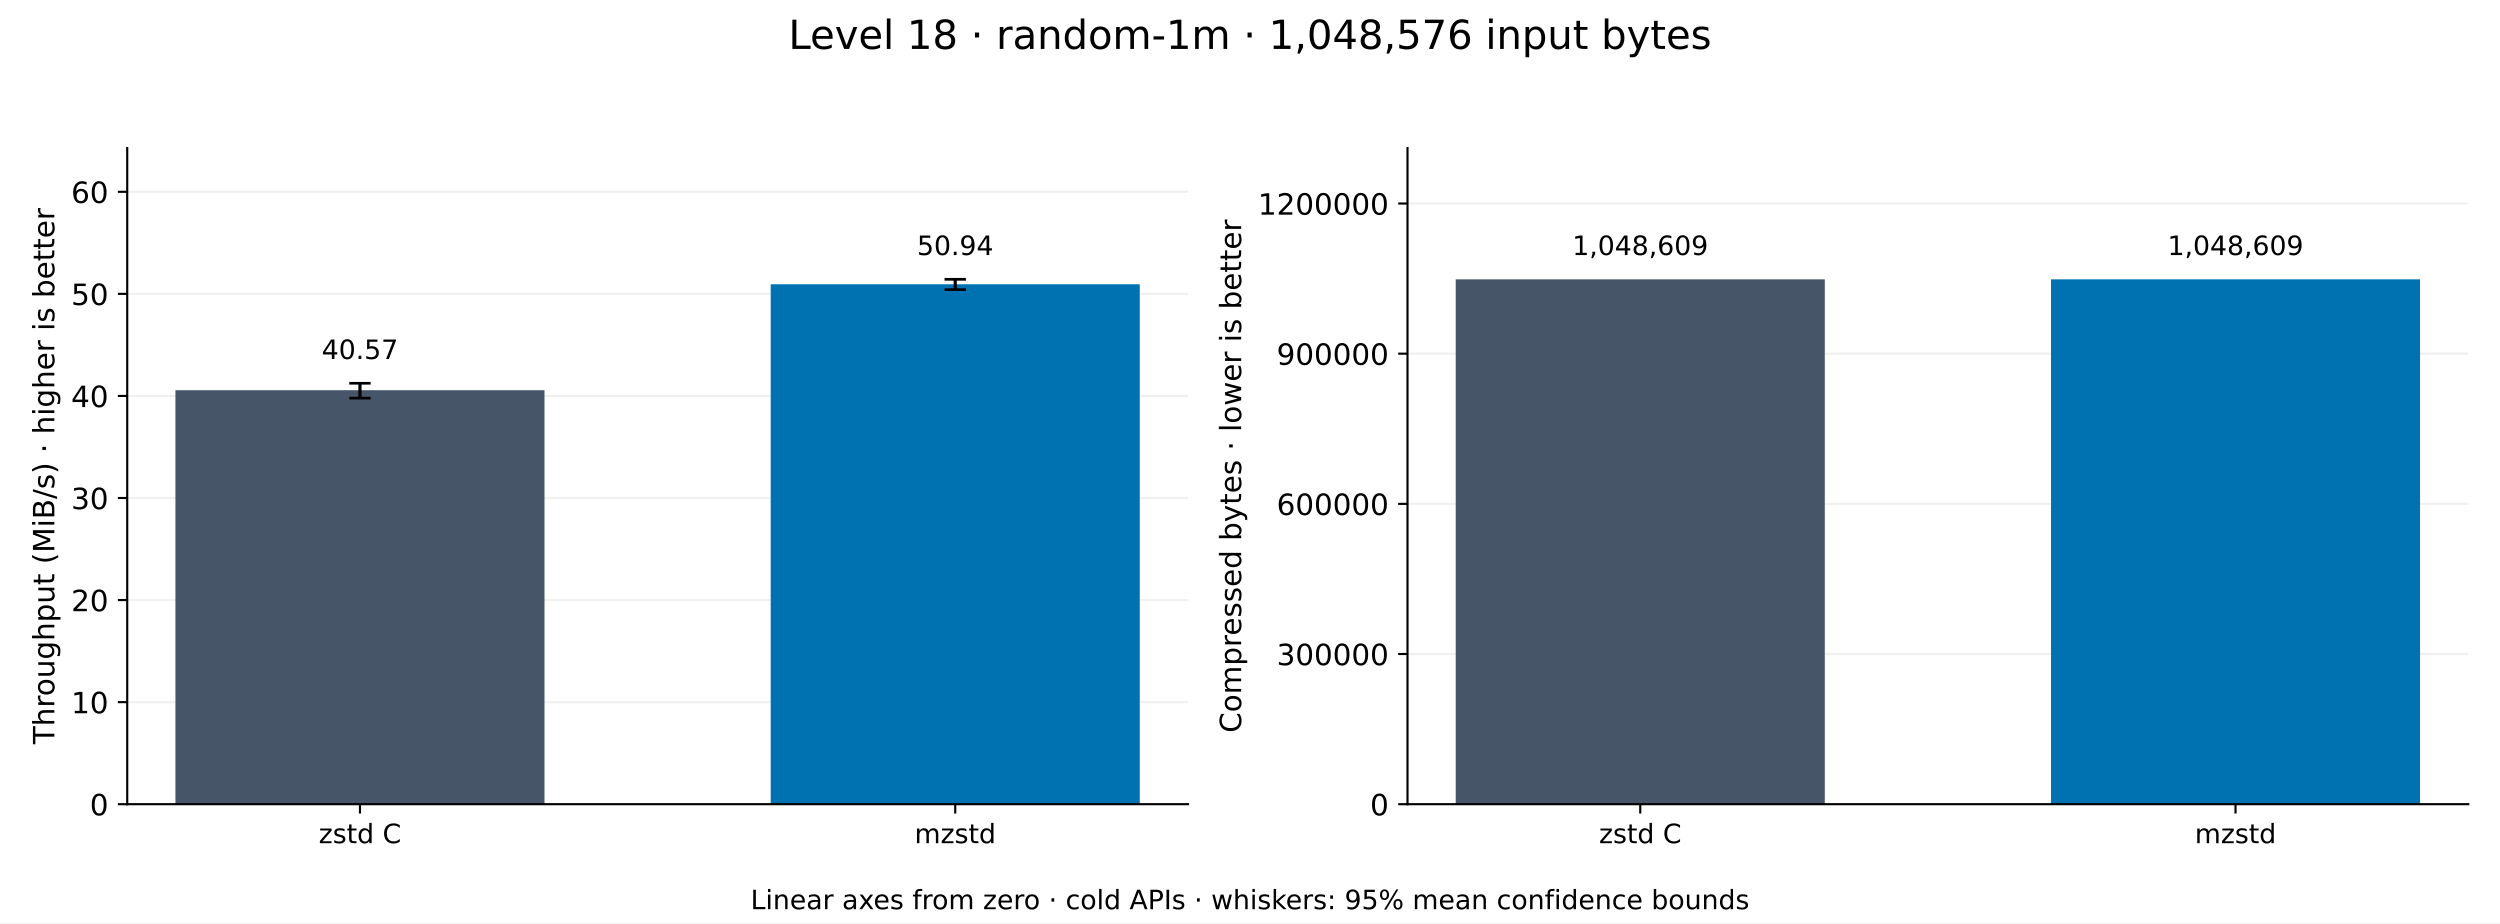
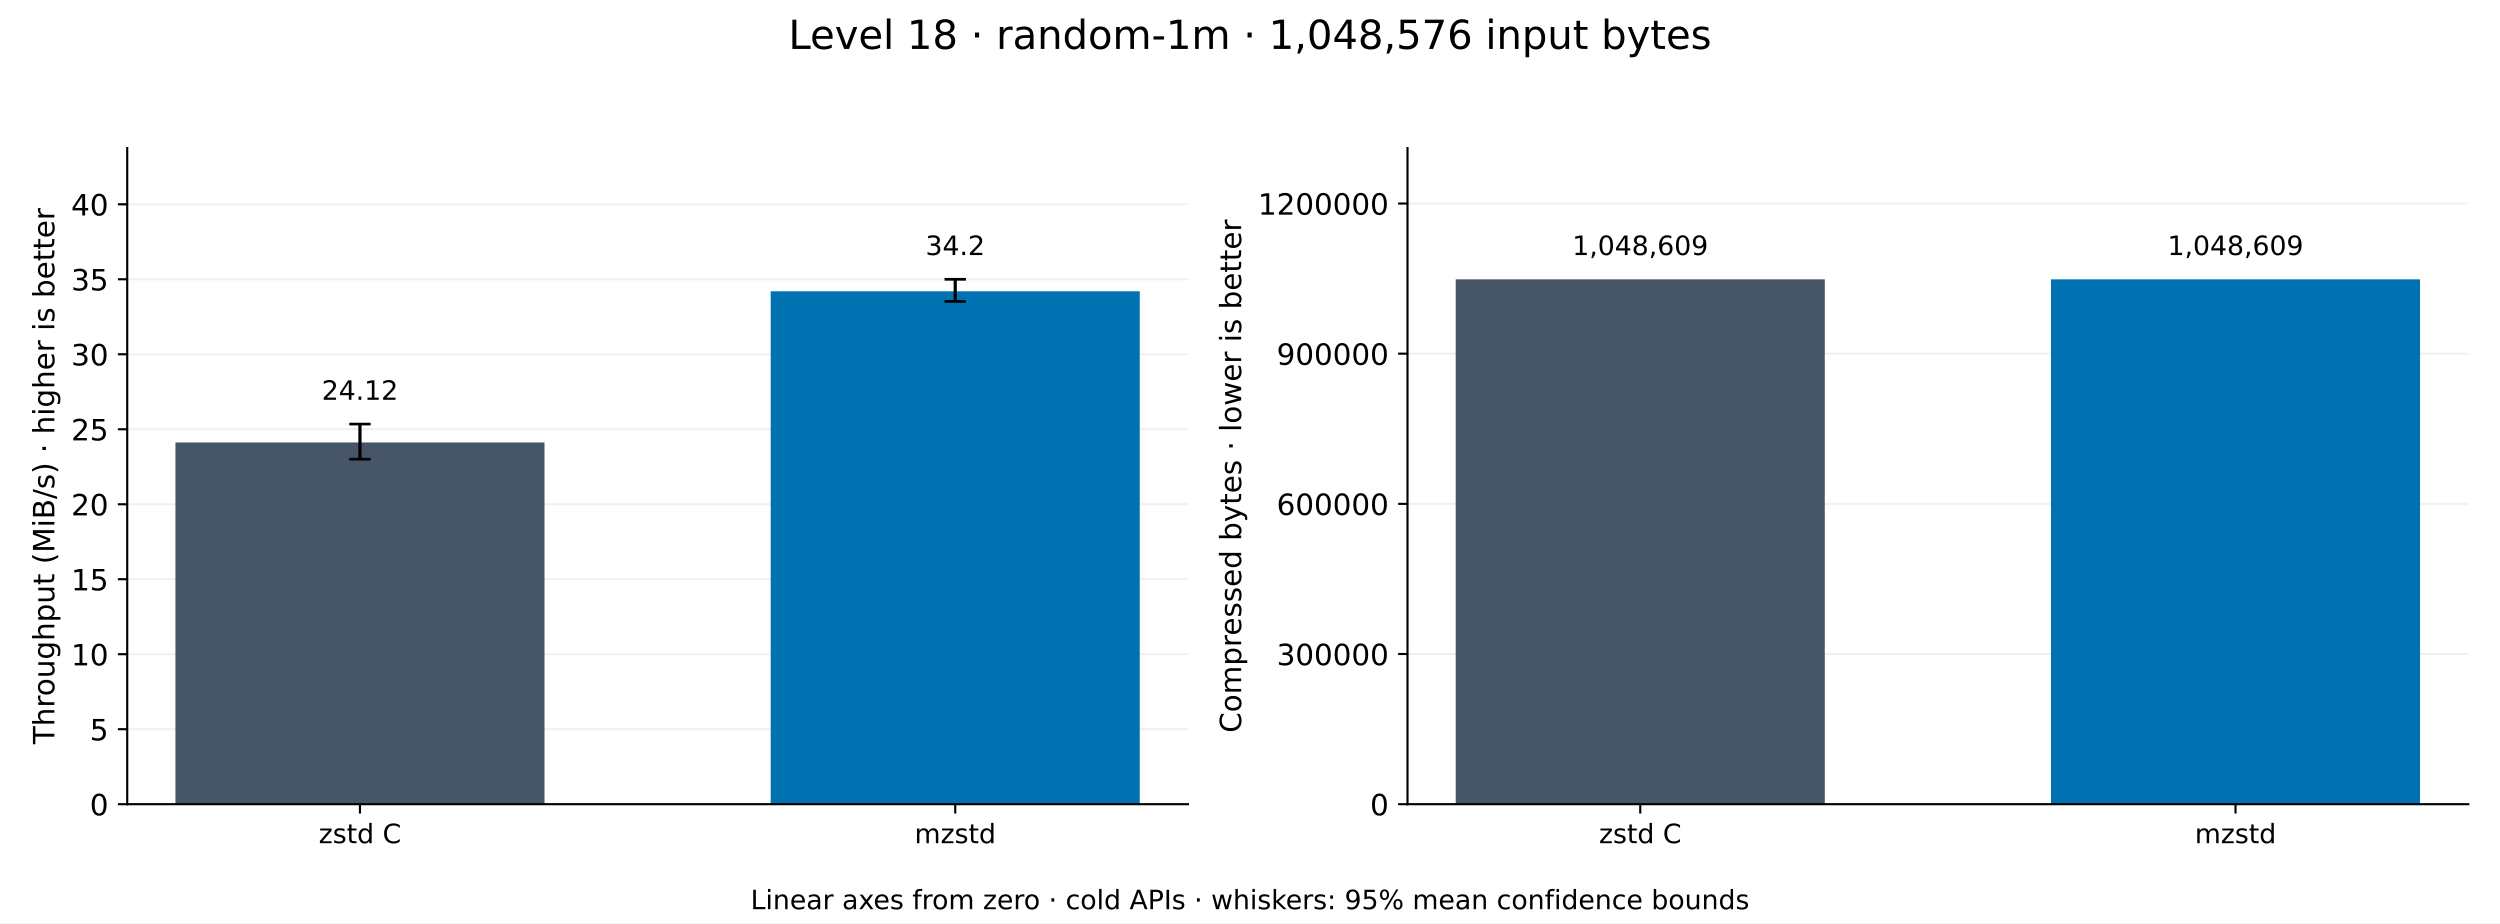
<svg xmlns="http://www.w3.org/2000/svg" xmlns:xlink="http://www.w3.org/1999/xlink" width="936pt" height="345.6pt" viewBox="0 0 936 345.6" version="1.1">
  <defs>
    <style type="text/css">*{stroke-linejoin: round; stroke-linecap: butt}</style>
  </defs>
  <g id="figure_1">
    <g id="patch_1">
      <path d="M 0 345.6 L 936 345.6 L 936 0 L 0 0 z " style="fill: #ffffff" />
    </g>
    <g id="axes_1">
      <g id="patch_2">
        <path d="M 47.63 301.088 L 444.78 301.088 L 444.78 55.44 L 47.63 55.44 z " style="fill: #ffffff" />
      </g>
      <g id="matplotlib.axis_1">
        <g id="xtick_1">
          <g id="line2d_1">
            <defs>
              <path id="mcbfd24ea1b" d="M 0 0 L 0 3.5 " style="stroke: #000000; stroke-width: 0.8" />
            </defs>
            <g>
              <use xlink:href="#mcbfd24ea1b" x="134.771" y="301.088" style="stroke: #000000; stroke-width: 0.8" />
            </g>
          </g>
          <g id="text_1">
            <text style="font-size: 10px; font-family: 'DejaVu Sans', 'Bitstream Vera Sans', 'Computer Modern Sans Serif', 'Lucida Grande', 'Verdana', 'Geneva', 'Lucid', 'Arial', 'Helvetica', 'Avant Garde', sans-serif; text-anchor: middle" x="134.771" y="315.686" transform="rotate(-0 134.7712 315.6864)">zstd C</text>
          </g>
        </g>
        <g id="xtick_2">
          <g id="line2d_2">
            <g>
              <use xlink:href="#mcbfd24ea1b" x="357.639" y="301.088" style="stroke: #000000; stroke-width: 0.8" />
            </g>
          </g>
          <g id="text_2">
            <text style="font-size: 10px; font-family: 'DejaVu Sans', 'Bitstream Vera Sans', 'Computer Modern Sans Serif', 'Lucida Grande', 'Verdana', 'Geneva', 'Lucid', 'Arial', 'Helvetica', 'Avant Garde', sans-serif; text-anchor: middle" x="357.639" y="315.686" transform="rotate(-0 357.6388 315.6864)">mzstd</text>
          </g>
        </g>
      </g>
      <g id="matplotlib.axis_2">
        <g id="ytick_1">
          <g id="line2d_3">
            <path d="M 47.63 301.088 L 444.78 301.088 " clip-path="url(#pbdffe51d3f)" style="fill: none; stroke: #b0b0b0; stroke-opacity: 0.18; stroke-width: 0.8; stroke-linecap: square" />
          </g>
          <g id="line2d_4">
            <defs>
              <path id="m862e928616" d="M 0 0 L -3.5 0 " style="stroke: #000000; stroke-width: 0.8" />
            </defs>
            <g>
              <use xlink:href="#m862e928616" x="47.63" y="301.088" style="stroke: #000000; stroke-width: 0.8" />
            </g>
          </g>
          <g id="text_3">
            <text style="font-size: 11px; font-family: 'DejaVu Sans', 'Bitstream Vera Sans', 'Computer Modern Sans Serif', 'Lucida Grande', 'Verdana', 'Geneva', 'Lucid', 'Arial', 'Helvetica', 'Avant Garde', sans-serif; text-anchor: end" x="40.63" y="305.267" transform="rotate(-0 40.63 305.2671)">0</text>
          </g>
        </g>
        <g id="ytick_2">
          <g id="line2d_5">
-             <path d="M 47.63 262.876 L 444.78 262.876 " clip-path="url(#pbdffe51d3f)" style="fill: none; stroke: #b0b0b0; stroke-opacity: 0.18; stroke-width: 0.8; stroke-linecap: square" />
+             <path d="M 47.63 273.013 L 444.78 273.013 " clip-path="url(#pbdffe51d3f)" style="fill: none; stroke: #b0b0b0; stroke-opacity: 0.18; stroke-width: 0.8; stroke-linecap: square" />
          </g>
          <g id="line2d_6">
            <g>
-               <use xlink:href="#m862e928616" x="47.63" y="262.876" style="stroke: #000000; stroke-width: 0.8" />
+               <use xlink:href="#m862e928616" x="47.63" y="273.013" style="stroke: #000000; stroke-width: 0.8" />
            </g>
          </g>
          <g id="text_4">
-             <text style="font-size: 11px; font-family: 'DejaVu Sans', 'Bitstream Vera Sans', 'Computer Modern Sans Serif', 'Lucida Grande', 'Verdana', 'Geneva', 'Lucid', 'Arial', 'Helvetica', 'Avant Garde', sans-serif; text-anchor: end" x="40.63" y="267.055" transform="rotate(-0 40.63 267.0551)">10</text>
+             <text style="font-size: 11px; font-family: 'DejaVu Sans', 'Bitstream Vera Sans', 'Computer Modern Sans Serif', 'Lucida Grande', 'Verdana', 'Geneva', 'Lucid', 'Arial', 'Helvetica', 'Avant Garde', sans-serif; text-anchor: end" x="40.63" y="277.192" transform="rotate(-0 40.63 277.1923)">5</text>
          </g>
        </g>
        <g id="ytick_3">
          <g id="line2d_7">
-             <path d="M 47.63 224.664 L 444.78 224.664 " clip-path="url(#pbdffe51d3f)" style="fill: none; stroke: #b0b0b0; stroke-opacity: 0.18; stroke-width: 0.8; stroke-linecap: square" />
+             <path d="M 47.63 244.938 L 444.78 244.938 " clip-path="url(#pbdffe51d3f)" style="fill: none; stroke: #b0b0b0; stroke-opacity: 0.18; stroke-width: 0.8; stroke-linecap: square" />
          </g>
          <g id="line2d_8">
            <g>
-               <use xlink:href="#m862e928616" x="47.63" y="224.664" style="stroke: #000000; stroke-width: 0.8" />
+               <use xlink:href="#m862e928616" x="47.63" y="244.938" style="stroke: #000000; stroke-width: 0.8" />
            </g>
          </g>
          <g id="text_5">
-             <text style="font-size: 11px; font-family: 'DejaVu Sans', 'Bitstream Vera Sans', 'Computer Modern Sans Serif', 'Lucida Grande', 'Verdana', 'Geneva', 'Lucid', 'Arial', 'Helvetica', 'Avant Garde', sans-serif; text-anchor: end" x="40.63" y="228.843" transform="rotate(-0 40.63 228.843)">20</text>
+             <text style="font-size: 11px; font-family: 'DejaVu Sans', 'Bitstream Vera Sans', 'Computer Modern Sans Serif', 'Lucida Grande', 'Verdana', 'Geneva', 'Lucid', 'Arial', 'Helvetica', 'Avant Garde', sans-serif; text-anchor: end" x="40.63" y="249.117" transform="rotate(-0 40.63 249.1174)">10</text>
          </g>
        </g>
        <g id="ytick_4">
          <g id="line2d_9">
-             <path d="M 47.63 186.452 L 444.78 186.452 " clip-path="url(#pbdffe51d3f)" style="fill: none; stroke: #b0b0b0; stroke-opacity: 0.18; stroke-width: 0.8; stroke-linecap: square" />
+             <path d="M 47.63 216.863 L 444.78 216.863 " clip-path="url(#pbdffe51d3f)" style="fill: none; stroke: #b0b0b0; stroke-opacity: 0.18; stroke-width: 0.8; stroke-linecap: square" />
          </g>
          <g id="line2d_10">
            <g>
-               <use xlink:href="#m862e928616" x="47.63" y="186.452" style="stroke: #000000; stroke-width: 0.8" />
+               <use xlink:href="#m862e928616" x="47.63" y="216.863" style="stroke: #000000; stroke-width: 0.8" />
            </g>
          </g>
          <g id="text_6">
-             <text style="font-size: 11px; font-family: 'DejaVu Sans', 'Bitstream Vera Sans', 'Computer Modern Sans Serif', 'Lucida Grande', 'Verdana', 'Geneva', 'Lucid', 'Arial', 'Helvetica', 'Avant Garde', sans-serif; text-anchor: end" x="40.63" y="190.631" transform="rotate(-0 40.63 190.6309)">30</text>
+             <text style="font-size: 11px; font-family: 'DejaVu Sans', 'Bitstream Vera Sans', 'Computer Modern Sans Serif', 'Lucida Grande', 'Verdana', 'Geneva', 'Lucid', 'Arial', 'Helvetica', 'Avant Garde', sans-serif; text-anchor: end" x="40.63" y="221.042" transform="rotate(-0 40.63 221.0425)">15</text>
          </g>
        </g>
        <g id="ytick_5">
          <g id="line2d_11">
-             <path d="M 47.63 148.24 L 444.78 148.24 " clip-path="url(#pbdffe51d3f)" style="fill: none; stroke: #b0b0b0; stroke-opacity: 0.18; stroke-width: 0.8; stroke-linecap: square" />
+             <path d="M 47.63 188.788 L 444.78 188.788 " clip-path="url(#pbdffe51d3f)" style="fill: none; stroke: #b0b0b0; stroke-opacity: 0.18; stroke-width: 0.8; stroke-linecap: square" />
          </g>
          <g id="line2d_12">
            <g>
-               <use xlink:href="#m862e928616" x="47.63" y="148.24" style="stroke: #000000; stroke-width: 0.8" />
+               <use xlink:href="#m862e928616" x="47.63" y="188.788" style="stroke: #000000; stroke-width: 0.8" />
            </g>
          </g>
          <g id="text_7">
-             <text style="font-size: 11px; font-family: 'DejaVu Sans', 'Bitstream Vera Sans', 'Computer Modern Sans Serif', 'Lucida Grande', 'Verdana', 'Geneva', 'Lucid', 'Arial', 'Helvetica', 'Avant Garde', sans-serif; text-anchor: end" x="40.63" y="152.419" transform="rotate(-0 40.63 152.4188)">40</text>
+             <text style="font-size: 11px; font-family: 'DejaVu Sans', 'Bitstream Vera Sans', 'Computer Modern Sans Serif', 'Lucida Grande', 'Verdana', 'Geneva', 'Lucid', 'Arial', 'Helvetica', 'Avant Garde', sans-serif; text-anchor: end" x="40.63" y="192.968" transform="rotate(-0 40.63 192.9676)">20</text>
          </g>
        </g>
        <g id="ytick_6">
          <g id="line2d_13">
-             <path d="M 47.63 110.028 L 444.78 110.028 " clip-path="url(#pbdffe51d3f)" style="fill: none; stroke: #b0b0b0; stroke-opacity: 0.18; stroke-width: 0.8; stroke-linecap: square" />
+             <path d="M 47.63 160.714 L 444.78 160.714 " clip-path="url(#pbdffe51d3f)" style="fill: none; stroke: #b0b0b0; stroke-opacity: 0.18; stroke-width: 0.8; stroke-linecap: square" />
          </g>
          <g id="line2d_14">
            <g>
-               <use xlink:href="#m862e928616" x="47.63" y="110.028" style="stroke: #000000; stroke-width: 0.8" />
+               <use xlink:href="#m862e928616" x="47.63" y="160.714" style="stroke: #000000; stroke-width: 0.8" />
            </g>
          </g>
          <g id="text_8">
-             <text style="font-size: 11px; font-family: 'DejaVu Sans', 'Bitstream Vera Sans', 'Computer Modern Sans Serif', 'Lucida Grande', 'Verdana', 'Geneva', 'Lucid', 'Arial', 'Helvetica', 'Avant Garde', sans-serif; text-anchor: end" x="40.63" y="114.207" transform="rotate(-0 40.63 114.2068)">50</text>
+             <text style="font-size: 11px; font-family: 'DejaVu Sans', 'Bitstream Vera Sans', 'Computer Modern Sans Serif', 'Lucida Grande', 'Verdana', 'Geneva', 'Lucid', 'Arial', 'Helvetica', 'Avant Garde', sans-serif; text-anchor: end" x="40.63" y="164.893" transform="rotate(-0 40.63 164.8927)">25</text>
          </g>
        </g>
        <g id="ytick_7">
          <g id="line2d_15">
-             <path d="M 47.63 71.816 L 444.78 71.816 " clip-path="url(#pbdffe51d3f)" style="fill: none; stroke: #b0b0b0; stroke-opacity: 0.18; stroke-width: 0.8; stroke-linecap: square" />
+             <path d="M 47.63 132.639 L 444.78 132.639 " clip-path="url(#pbdffe51d3f)" style="fill: none; stroke: #b0b0b0; stroke-opacity: 0.18; stroke-width: 0.8; stroke-linecap: square" />
          </g>
          <g id="line2d_16">
            <g>
-               <use xlink:href="#m862e928616" x="47.63" y="71.816" style="stroke: #000000; stroke-width: 0.8" />
+               <use xlink:href="#m862e928616" x="47.63" y="132.639" style="stroke: #000000; stroke-width: 0.8" />
            </g>
          </g>
          <g id="text_9">
-             <text style="font-size: 11px; font-family: 'DejaVu Sans', 'Bitstream Vera Sans', 'Computer Modern Sans Serif', 'Lucida Grande', 'Verdana', 'Geneva', 'Lucid', 'Arial', 'Helvetica', 'Avant Garde', sans-serif; text-anchor: end" x="40.63" y="75.995" transform="rotate(-0 40.63 75.99469)">60</text>
-           </g>
-         </g>
-         <g id="text_10">
+             <text style="font-size: 11px; font-family: 'DejaVu Sans', 'Bitstream Vera Sans', 'Computer Modern Sans Serif', 'Lucida Grande', 'Verdana', 'Geneva', 'Lucid', 'Arial', 'Helvetica', 'Avant Garde', sans-serif; text-anchor: end" x="40.63" y="136.818" transform="rotate(-0 40.63 136.8178)">30</text>
+           </g>
+         </g>
+         <g id="ytick_8">
+           <g id="line2d_17">
+             <path d="M 47.63 104.564 L 444.78 104.564 " clip-path="url(#pbdffe51d3f)" style="fill: none; stroke: #b0b0b0; stroke-opacity: 0.18; stroke-width: 0.8; stroke-linecap: square" />
+           </g>
+           <g id="line2d_18">
+             <g>
+               <use xlink:href="#m862e928616" x="47.63" y="104.564" style="stroke: #000000; stroke-width: 0.8" />
+             </g>
+           </g>
+           <g id="text_10">
+             <text style="font-size: 11px; font-family: 'DejaVu Sans', 'Bitstream Vera Sans', 'Computer Modern Sans Serif', 'Lucida Grande', 'Verdana', 'Geneva', 'Lucid', 'Arial', 'Helvetica', 'Avant Garde', sans-serif; text-anchor: end" x="40.63" y="108.743" transform="rotate(-0 40.63 108.743)">35</text>
+           </g>
+         </g>
+         <g id="ytick_9">
+           <g id="line2d_19">
+             <path d="M 47.63 76.489 L 444.78 76.489 " clip-path="url(#pbdffe51d3f)" style="fill: none; stroke: #b0b0b0; stroke-opacity: 0.18; stroke-width: 0.8; stroke-linecap: square" />
+           </g>
+           <g id="line2d_20">
+             <g>
+               <use xlink:href="#m862e928616" x="47.63" y="76.489" style="stroke: #000000; stroke-width: 0.8" />
+             </g>
+           </g>
+           <g id="text_11">
+             <text style="font-size: 11px; font-family: 'DejaVu Sans', 'Bitstream Vera Sans', 'Computer Modern Sans Serif', 'Lucida Grande', 'Verdana', 'Geneva', 'Lucid', 'Arial', 'Helvetica', 'Avant Garde', sans-serif; text-anchor: end" x="40.63" y="80.668" transform="rotate(-0 40.63 80.66808)">40</text>
+           </g>
+         </g>
+         <g id="text_12">
          <text style="font-size: 11px; font-family: 'DejaVu Sans', 'Bitstream Vera Sans', 'Computer Modern Sans Serif', 'Lucida Grande', 'Verdana', 'Geneva', 'Lucid', 'Arial', 'Helvetica', 'Avant Garde', sans-serif; text-anchor: middle" x="20.345" y="178.264" transform="rotate(-90 20.34484 178.264)">Throughput (MiB/s) · higher is better</text>
        </g>
      </g>
      <g id="patch_3">
-         <path d="M 65.682 301.088 L 203.86 301.088 L 203.86 146.08 L 65.682 146.08 z " clip-path="url(#pbdffe51d3f)" style="fill: #475569" />
+         <path d="M 65.682 301.088 L 203.86 301.088 L 203.86 165.667 L 65.682 165.667 z " clip-path="url(#pbdffe51d3f)" style="fill: #475569" />
      </g>
      <g id="patch_4">
-         <path d="M 288.55 301.088 L 426.728 301.088 L 426.728 106.435 L 288.55 106.435 z " clip-path="url(#pbdffe51d3f)" style="fill: #0072b2" />
+         <path d="M 288.55 301.088 L 426.728 301.088 L 426.728 109.04 L 288.55 109.04 z " clip-path="url(#pbdffe51d3f)" style="fill: #0072b2" />
      </g>
      <g id="LineCollection_1">
-         <path d="M 134.771 149.066 L 134.771 143.499 " clip-path="url(#pbdffe51d3f)" style="fill: none; stroke: #000000; stroke-width: 1.2" />
-         <path d="M 357.639 108.436 L 357.639 104.57 " clip-path="url(#pbdffe51d3f)" style="fill: none; stroke: #000000; stroke-width: 1.2" />
-       </g>
-       <g id="line2d_17">
+         <path d="M 134.771 171.922 L 134.771 158.769 " clip-path="url(#pbdffe51d3f)" style="fill: none; stroke: #000000; stroke-width: 1.2" />
+         <path d="M 357.639 112.864 L 357.639 104.57 " clip-path="url(#pbdffe51d3f)" style="fill: none; stroke: #000000; stroke-width: 1.2" />
+       </g>
+       <g id="line2d_21">
        <defs>
          <path id="mf7f69e77f0" d="M 4 0 L -4 -0 " style="stroke: #000000" />
        </defs>
        <g clip-path="url(#pbdffe51d3f)">
-           <use xlink:href="#mf7f69e77f0" x="134.771" y="149.066" style="fill: #1f77b4; stroke: #000000" />
-           <use xlink:href="#mf7f69e77f0" x="357.639" y="108.436" style="fill: #1f77b4; stroke: #000000" />
-         </g>
-       </g>
-       <g id="line2d_18">
+           <use xlink:href="#mf7f69e77f0" x="134.771" y="171.922" style="fill: #1f77b4; stroke: #000000" />
+           <use xlink:href="#mf7f69e77f0" x="357.639" y="112.864" style="fill: #1f77b4; stroke: #000000" />
+         </g>
+       </g>
+       <g id="line2d_22">
        <g clip-path="url(#pbdffe51d3f)">
-           <use xlink:href="#mf7f69e77f0" x="134.771" y="143.499" style="fill: #1f77b4; stroke: #000000" />
+           <use xlink:href="#mf7f69e77f0" x="134.771" y="158.769" style="fill: #1f77b4; stroke: #000000" />
          <use xlink:href="#mf7f69e77f0" x="357.639" y="104.57" style="fill: #1f77b4; stroke: #000000" />
        </g>
      </g>
      <g id="patch_5">
        <path d="M 47.63 301.088 L 47.63 55.44 " style="fill: none; stroke: #000000; stroke-width: 0.8; stroke-linejoin: miter; stroke-linecap: square" />
      </g>
      <g id="patch_6">
        <path d="M 47.63 301.088 L 444.78 301.088 " style="fill: none; stroke: #000000; stroke-width: 0.8; stroke-linejoin: miter; stroke-linecap: square" />
      </g>
-       <g id="text_11">
+       <g id="text_13">
        <g id="patch_7">
-           <path d="M 119.457 137.499 L 150.085 137.499 L 150.085 125.821 L 119.457 125.821 z " style="fill: #ffffff; opacity: 0.9" />
-         </g>
-         <text style="font-size: 10px; font-family: 'DejaVu Sans', 'Bitstream Vera Sans', 'Computer Modern Sans Serif', 'Lucida Grande', 'Verdana', 'Geneva', 'Lucid', 'Arial', 'Helvetica', 'Avant Garde', sans-serif; text-anchor: middle" x="134.771" y="134.42" transform="rotate(-0 134.7712 134.4195)">40.57</text>
-       </g>
-       <g id="text_12">
+           <path d="M 119.457 152.769 L 150.085 152.769 L 150.085 141.091 L 119.457 141.091 z " style="fill: #ffffff; opacity: 0.9" />
+         </g>
+         <text style="font-size: 10px; font-family: 'DejaVu Sans', 'Bitstream Vera Sans', 'Computer Modern Sans Serif', 'Lucida Grande', 'Verdana', 'Geneva', 'Lucid', 'Arial', 'Helvetica', 'Avant Garde', sans-serif; text-anchor: middle" x="134.771" y="149.689" transform="rotate(-0 134.7712 149.6894)">24.12</text>
+       </g>
+       <g id="text_14">
        <g id="patch_8">
-           <path d="M 342.325 98.57 L 372.953 98.57 L 372.953 86.891 L 342.325 86.891 z " style="fill: #ffffff; opacity: 0.9" />
-         </g>
-         <text style="font-size: 10px; font-family: 'DejaVu Sans', 'Bitstream Vera Sans', 'Computer Modern Sans Serif', 'Lucida Grande', 'Verdana', 'Geneva', 'Lucid', 'Arial', 'Helvetica', 'Avant Garde', sans-serif; text-anchor: middle" x="357.639" y="95.49" transform="rotate(-0 357.6388 95.48991)">50.94</text>
+           <path d="M 345.506 98.57 L 369.772 98.57 L 369.772 86.891 L 345.506 86.891 z " style="fill: #ffffff; opacity: 0.9" />
+         </g>
+         <text style="font-size: 10px; font-family: 'DejaVu Sans', 'Bitstream Vera Sans', 'Computer Modern Sans Serif', 'Lucida Grande', 'Verdana', 'Geneva', 'Lucid', 'Arial', 'Helvetica', 'Avant Garde', sans-serif; text-anchor: middle" x="357.639" y="95.49" transform="rotate(-0 357.6388 95.48991)">34.2</text>
      </g>
    </g>
    <g id="axes_2">
      <g id="patch_9">
        <path d="M 526.97 301.088 L 924.12 301.088 L 924.12 55.44 L 526.97 55.44 z " style="fill: #ffffff" />
      </g>
      <g id="matplotlib.axis_3">
        <g id="xtick_3">
-           <g id="line2d_19">
+           <g id="line2d_23">
            <g>
              <use xlink:href="#mcbfd24ea1b" x="614.111" y="301.088" style="stroke: #000000; stroke-width: 0.8" />
            </g>
          </g>
-           <g id="text_13">
+           <g id="text_15">
            <text style="font-size: 10px; font-family: 'DejaVu Sans', 'Bitstream Vera Sans', 'Computer Modern Sans Serif', 'Lucida Grande', 'Verdana', 'Geneva', 'Lucid', 'Arial', 'Helvetica', 'Avant Garde', sans-serif; text-anchor: middle" x="614.111" y="315.686" transform="rotate(-0 614.1112 315.6864)">zstd C</text>
          </g>
        </g>
        <g id="xtick_4">
-           <g id="line2d_20">
+           <g id="line2d_24">
            <g>
              <use xlink:href="#mcbfd24ea1b" x="836.979" y="301.088" style="stroke: #000000; stroke-width: 0.8" />
            </g>
          </g>
-           <g id="text_14">
+           <g id="text_16">
            <text style="font-size: 10px; font-family: 'DejaVu Sans', 'Bitstream Vera Sans', 'Computer Modern Sans Serif', 'Lucida Grande', 'Verdana', 'Geneva', 'Lucid', 'Arial', 'Helvetica', 'Avant Garde', sans-serif; text-anchor: middle" x="836.979" y="315.686" transform="rotate(-0 836.9788 315.6864)">mzstd</text>
          </g>
        </g>
      </g>
      <g id="matplotlib.axis_4">
-         <g id="ytick_8">
-           <g id="line2d_21">
-             <path d="M 526.97 301.088 L 924.12 301.088 " clip-path="url(#p28f1f4fded)" style="fill: none; stroke: #b0b0b0; stroke-opacity: 0.18; stroke-width: 0.8; stroke-linecap: square" />
-           </g>
-           <g id="line2d_22">
-             <g>
-               <use xlink:href="#m862e928616" x="526.97" y="301.088" style="stroke: #000000; stroke-width: 0.8" />
-             </g>
-           </g>
-           <g id="text_15">
-             <text style="font-size: 11px; font-family: 'DejaVu Sans', 'Bitstream Vera Sans', 'Computer Modern Sans Serif', 'Lucida Grande', 'Verdana', 'Geneva', 'Lucid', 'Arial', 'Helvetica', 'Avant Garde', sans-serif; text-anchor: end" x="519.97" y="305.267" transform="rotate(-0 519.97 305.2671)">0</text>
-           </g>
-         </g>
-         <g id="ytick_9">
-           <g id="line2d_23">
-             <path d="M 526.97 244.865 L 924.12 244.865 " clip-path="url(#p28f1f4fded)" style="fill: none; stroke: #b0b0b0; stroke-opacity: 0.18; stroke-width: 0.8; stroke-linecap: square" />
-           </g>
-           <g id="line2d_24">
-             <g>
-               <use xlink:href="#m862e928616" x="526.97" y="244.865" style="stroke: #000000; stroke-width: 0.8" />
-             </g>
-           </g>
-           <g id="text_16">
-             <text style="font-size: 11px; font-family: 'DejaVu Sans', 'Bitstream Vera Sans', 'Computer Modern Sans Serif', 'Lucida Grande', 'Verdana', 'Geneva', 'Lucid', 'Arial', 'Helvetica', 'Avant Garde', sans-serif; text-anchor: end" x="519.97" y="249.045" transform="rotate(-0 519.97 249.0445)">300000</text>
-           </g>
-         </g>
        <g id="ytick_10">
          <g id="line2d_25">
-             <path d="M 526.97 188.643 L 924.12 188.643 " clip-path="url(#p28f1f4fded)" style="fill: none; stroke: #b0b0b0; stroke-opacity: 0.18; stroke-width: 0.8; stroke-linecap: square" />
+             <path d="M 526.97 301.088 L 924.12 301.088 " clip-path="url(#p28f1f4fded)" style="fill: none; stroke: #b0b0b0; stroke-opacity: 0.18; stroke-width: 0.8; stroke-linecap: square" />
          </g>
          <g id="line2d_26">
            <g>
-               <use xlink:href="#m862e928616" x="526.97" y="188.643" style="stroke: #000000; stroke-width: 0.8" />
+               <use xlink:href="#m862e928616" x="526.97" y="301.088" style="stroke: #000000; stroke-width: 0.8" />
            </g>
          </g>
          <g id="text_17">
-             <text style="font-size: 11px; font-family: 'DejaVu Sans', 'Bitstream Vera Sans', 'Computer Modern Sans Serif', 'Lucida Grande', 'Verdana', 'Geneva', 'Lucid', 'Arial', 'Helvetica', 'Avant Garde', sans-serif; text-anchor: end" x="519.97" y="192.822" transform="rotate(-0 519.97 192.8219)">600000</text>
+             <text style="font-size: 11px; font-family: 'DejaVu Sans', 'Bitstream Vera Sans', 'Computer Modern Sans Serif', 'Lucida Grande', 'Verdana', 'Geneva', 'Lucid', 'Arial', 'Helvetica', 'Avant Garde', sans-serif; text-anchor: end" x="519.97" y="305.267" transform="rotate(-0 519.97 305.2671)">0</text>
          </g>
        </g>
        <g id="ytick_11">
          <g id="line2d_27">
-             <path d="M 526.97 132.42 L 924.12 132.42 " clip-path="url(#p28f1f4fded)" style="fill: none; stroke: #b0b0b0; stroke-opacity: 0.18; stroke-width: 0.8; stroke-linecap: square" />
+             <path d="M 526.97 244.865 L 924.12 244.865 " clip-path="url(#p28f1f4fded)" style="fill: none; stroke: #b0b0b0; stroke-opacity: 0.18; stroke-width: 0.8; stroke-linecap: square" />
          </g>
          <g id="line2d_28">
            <g>
-               <use xlink:href="#m862e928616" x="526.97" y="132.42" style="stroke: #000000; stroke-width: 0.8" />
+               <use xlink:href="#m862e928616" x="526.97" y="244.865" style="stroke: #000000; stroke-width: 0.8" />
            </g>
          </g>
          <g id="text_18">
-             <text style="font-size: 11px; font-family: 'DejaVu Sans', 'Bitstream Vera Sans', 'Computer Modern Sans Serif', 'Lucida Grande', 'Verdana', 'Geneva', 'Lucid', 'Arial', 'Helvetica', 'Avant Garde', sans-serif; text-anchor: end" x="519.97" y="136.599" transform="rotate(-0 519.97 136.5994)">900000</text>
+             <text style="font-size: 11px; font-family: 'DejaVu Sans', 'Bitstream Vera Sans', 'Computer Modern Sans Serif', 'Lucida Grande', 'Verdana', 'Geneva', 'Lucid', 'Arial', 'Helvetica', 'Avant Garde', sans-serif; text-anchor: end" x="519.97" y="249.045" transform="rotate(-0 519.97 249.0445)">300000</text>
          </g>
        </g>
        <g id="ytick_12">
          <g id="line2d_29">
+             <path d="M 526.97 188.643 L 924.12 188.643 " clip-path="url(#p28f1f4fded)" style="fill: none; stroke: #b0b0b0; stroke-opacity: 0.18; stroke-width: 0.8; stroke-linecap: square" />
+           </g>
+           <g id="line2d_30">
+             <g>
+               <use xlink:href="#m862e928616" x="526.97" y="188.643" style="stroke: #000000; stroke-width: 0.8" />
+             </g>
+           </g>
+           <g id="text_19">
+             <text style="font-size: 11px; font-family: 'DejaVu Sans', 'Bitstream Vera Sans', 'Computer Modern Sans Serif', 'Lucida Grande', 'Verdana', 'Geneva', 'Lucid', 'Arial', 'Helvetica', 'Avant Garde', sans-serif; text-anchor: end" x="519.97" y="192.822" transform="rotate(-0 519.97 192.8219)">600000</text>
+           </g>
+         </g>
+         <g id="ytick_13">
+           <g id="line2d_31">
+             <path d="M 526.97 132.42 L 924.12 132.42 " clip-path="url(#p28f1f4fded)" style="fill: none; stroke: #b0b0b0; stroke-opacity: 0.18; stroke-width: 0.8; stroke-linecap: square" />
+           </g>
+           <g id="line2d_32">
+             <g>
+               <use xlink:href="#m862e928616" x="526.97" y="132.42" style="stroke: #000000; stroke-width: 0.8" />
+             </g>
+           </g>
+           <g id="text_20">
+             <text style="font-size: 11px; font-family: 'DejaVu Sans', 'Bitstream Vera Sans', 'Computer Modern Sans Serif', 'Lucida Grande', 'Verdana', 'Geneva', 'Lucid', 'Arial', 'Helvetica', 'Avant Garde', sans-serif; text-anchor: end" x="519.97" y="136.599" transform="rotate(-0 519.97 136.5994)">900000</text>
+           </g>
+         </g>
+         <g id="ytick_14">
+           <g id="line2d_33">
            <path d="M 526.97 76.198 L 924.12 76.198 " clip-path="url(#p28f1f4fded)" style="fill: none; stroke: #b0b0b0; stroke-opacity: 0.18; stroke-width: 0.8; stroke-linecap: square" />
          </g>
-           <g id="line2d_30">
+           <g id="line2d_34">
            <g>
              <use xlink:href="#m862e928616" x="526.97" y="76.198" style="stroke: #000000; stroke-width: 0.8" />
            </g>
          </g>
-           <g id="text_19">
+           <g id="text_21">
            <text style="font-size: 11px; font-family: 'DejaVu Sans', 'Bitstream Vera Sans', 'Computer Modern Sans Serif', 'Lucida Grande', 'Verdana', 'Geneva', 'Lucid', 'Arial', 'Helvetica', 'Avant Garde', sans-serif; text-anchor: end" x="519.97" y="80.377" transform="rotate(-0 519.97 80.37676)">1200000</text>
          </g>
        </g>
-         <g id="text_20">
+         <g id="text_22">
          <text style="font-size: 11px; font-family: 'DejaVu Sans', 'Bitstream Vera Sans', 'Computer Modern Sans Serif', 'Lucida Grande', 'Verdana', 'Geneva', 'Lucid', 'Arial', 'Helvetica', 'Avant Garde', sans-serif; text-anchor: middle" x="464.691" y="178.264" transform="rotate(-90 464.6911 178.264)">Compressed bytes · lower is better</text>
        </g>
      </g>
      <g id="patch_10">
        <path d="M 545.022 301.088 L 683.2 301.088 L 683.2 104.57 L 545.022 104.57 z " clip-path="url(#p28f1f4fded)" style="fill: #475569" />
      </g>
      <g id="patch_11">
        <path d="M 767.89 301.088 L 906.068 301.088 L 906.068 104.57 L 767.89 104.57 z " clip-path="url(#p28f1f4fded)" style="fill: #0072b2" />
      </g>
      <g id="patch_12">
        <path d="M 526.97 301.088 L 526.97 55.44 " style="fill: none; stroke: #000000; stroke-width: 0.8; stroke-linejoin: miter; stroke-linecap: square" />
      </g>
      <g id="patch_13">
        <path d="M 526.97 301.088 L 924.12 301.088 " style="fill: none; stroke: #000000; stroke-width: 0.8; stroke-linejoin: miter; stroke-linecap: square" />
      </g>
-       <g id="text_21">
+       <g id="text_23">
        <g id="patch_14">
          <path d="M 587.664 98.57 L 640.558 98.57 L 640.558 86.891 L 587.664 86.891 z " style="fill: #ffffff; opacity: 0.9" />
        </g>
        <text style="font-size: 10px; font-family: 'DejaVu Sans', 'Bitstream Vera Sans', 'Computer Modern Sans Serif', 'Lucida Grande', 'Verdana', 'Geneva', 'Lucid', 'Arial', 'Helvetica', 'Avant Garde', sans-serif; text-anchor: middle" x="614.111" y="95.49" transform="rotate(-0 614.1112 95.48991)">1,048,609</text>
      </g>
-       <g id="text_22">
+       <g id="text_24">
        <g id="patch_15">
          <path d="M 810.532 98.57 L 863.426 98.57 L 863.426 86.891 L 810.532 86.891 z " style="fill: #ffffff; opacity: 0.9" />
        </g>
        <text style="font-size: 10px; font-family: 'DejaVu Sans', 'Bitstream Vera Sans', 'Computer Modern Sans Serif', 'Lucida Grande', 'Verdana', 'Geneva', 'Lucid', 'Arial', 'Helvetica', 'Avant Garde', sans-serif; text-anchor: middle" x="836.979" y="95.49" transform="rotate(-0 836.9788 95.48991)">1,048,609</text>
      </g>
    </g>
-     <g id="text_23">
+     <g id="text_25">
      <text style="font-size: 15px; font-family: 'DejaVu Sans', 'Bitstream Vera Sans', 'Computer Modern Sans Serif', 'Lucida Grande', 'Verdana', 'Geneva', 'Lucid', 'Arial', 'Helvetica', 'Avant Garde', sans-serif; text-anchor: middle" x="468" y="18.31" transform="rotate(-0 468 18.30966)">Level 18 · random-1m · 1,048,576 input bytes</text>
    </g>
-     <g id="text_24">
+     <g id="text_26">
      <text style="font-size: 10px; font-family: 'DejaVu Sans', 'Bitstream Vera Sans', 'Computer Modern Sans Serif', 'Lucida Grande', 'Verdana', 'Geneva', 'Lucid', 'Arial', 'Helvetica', 'Avant Garde', sans-serif; text-anchor: middle" x="468" y="340.416" transform="rotate(-0 468 340.416)">Linear axes from zero · cold APIs · whiskers: 95% mean confidence bounds</text>
    </g>
  </g>
  <defs>
    <clipPath id="pbdffe51d3f">
      <rect x="47.63" y="55.44" width="397.15" height="245.648" />
    </clipPath>
    <clipPath id="p28f1f4fded">
      <rect x="526.97" y="55.44" width="397.15" height="245.648" />
    </clipPath>
  </defs>
</svg>
